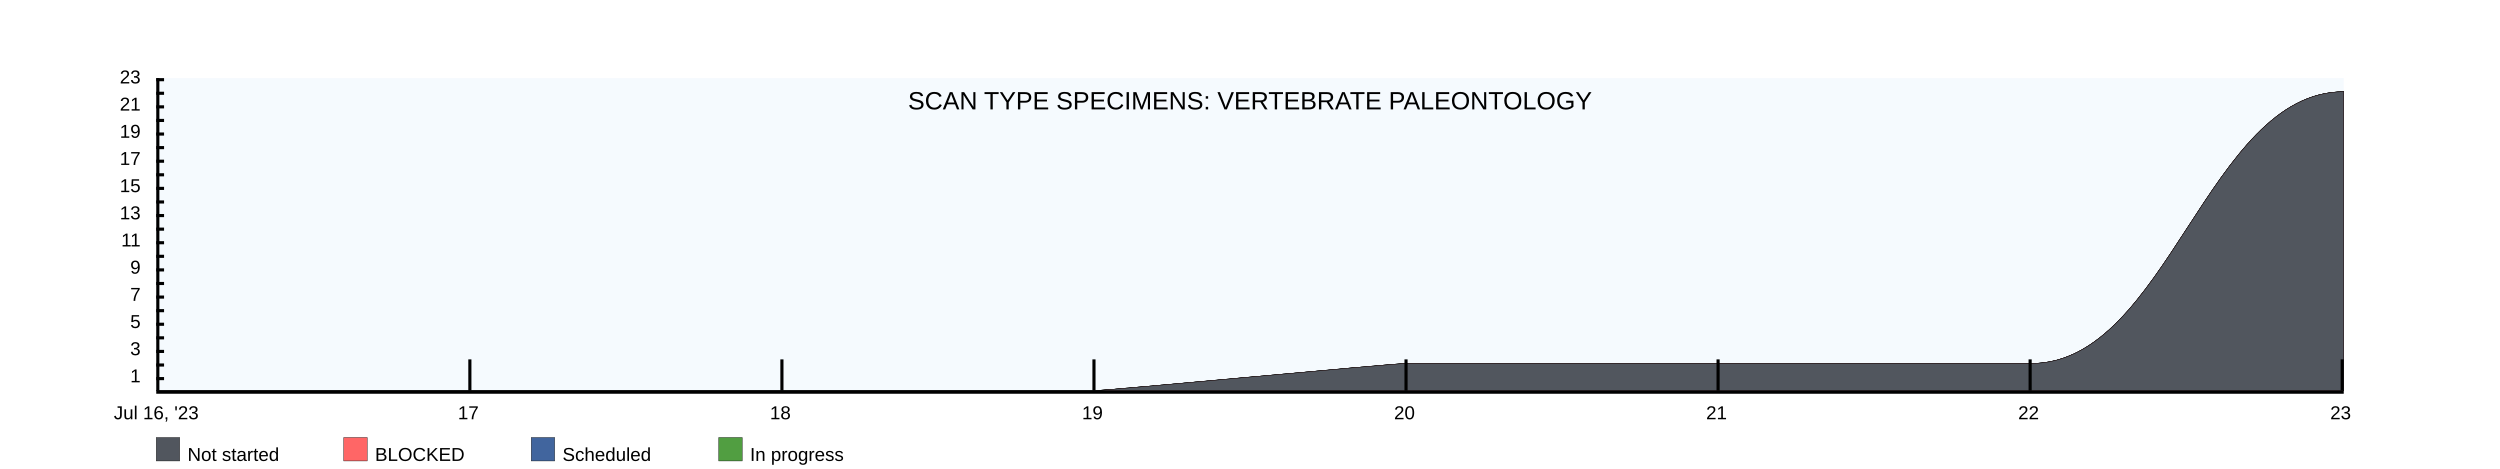
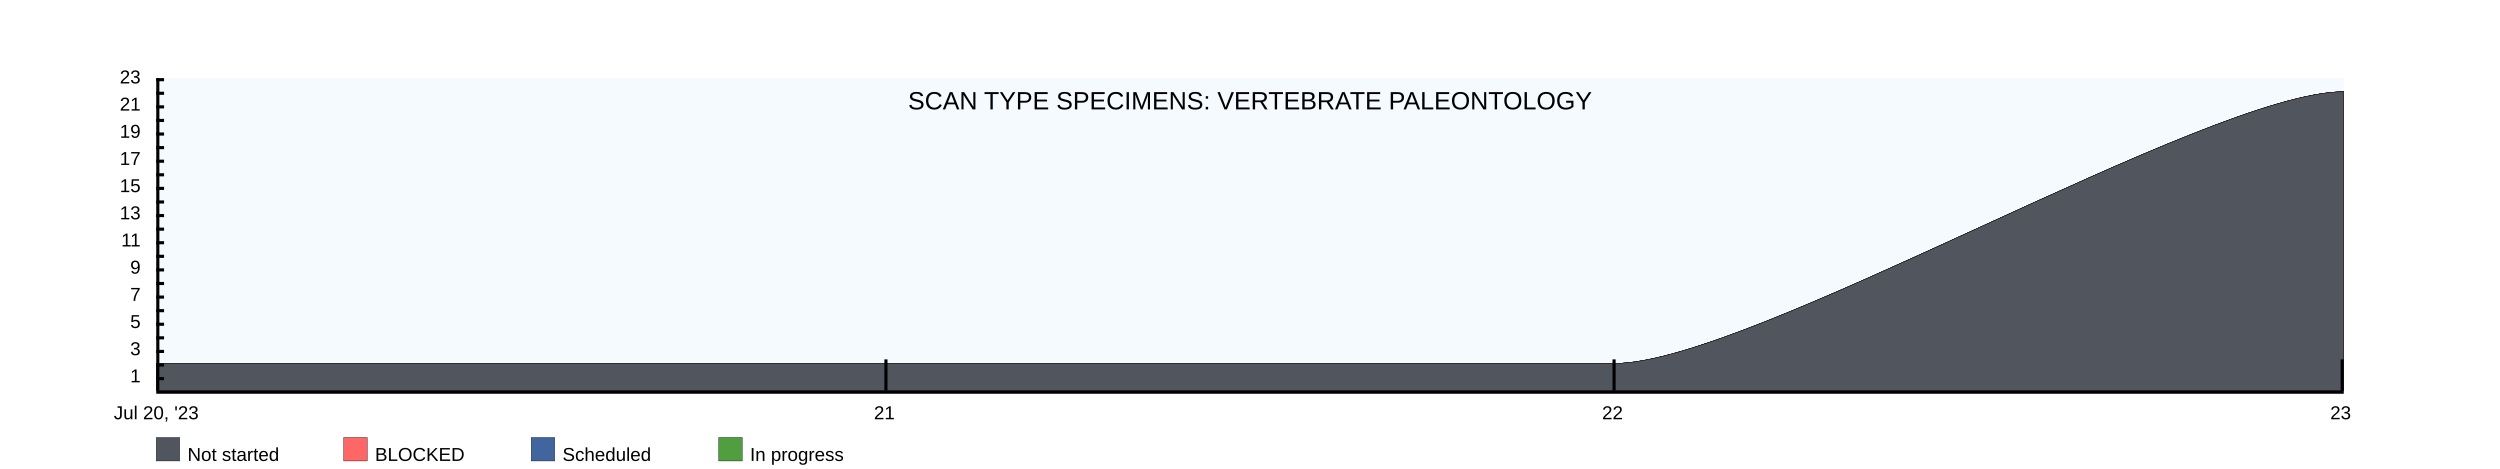
<svg xmlns="http://www.w3.org/2000/svg" width="1600" height="300">
  <rect x="100" y="50" width="1400" height="200" fill="rgba(221, 239, 250, .3)" />
  <clipPath id="theGraph">
    <rect x="100" y="50" width="1400" height="200" fill="black" />
  </clipPath>
  <rect x="100" y="280" width="15" height="15" fill="#51565E" stroke="black" stroke-width="0.25" />
  <text x="120" y="295" font-family="Arial" font-size="12" fill="black">Not started</text>
  <rect x="220" y="280" width="15" height="15" fill="#FF6666" stroke="black" stroke-width="0.25" />
  <text x="240" y="295" font-family="Arial" font-size="12" fill="black">BLOCKED</text>
  <rect x="340" y="280" width="15" height="15" fill="#41659E" stroke="black" stroke-width="0.25" />
  <text x="360" y="295" font-family="Arial" font-size="12" fill="black">Scheduled</text>
  <rect x="460" y="280" width="15" height="15" fill="#519E41" stroke="black" stroke-width="0.25" />
  <text x="480" y="295" font-family="Arial" font-size="12" fill="black">In progress</text>
-   <path d="M 100 250 M 100 250 C 100 250 300 250 300 250 C 300 250 500 250 500 250 C 500 250 700 250 700 250 C 708.696 250 891.304 232.609 900 232.609 C 900 232.609 1100 232.609 1100 232.609 C 1100 232.609 1300 232.609 1300 232.609 C 1386.957 232.609 1413.043 58.696 1500 58.696 C 1500 58.696 1500 250 1500 250 C 1500 250 100 250 100 250 Z" fill="#519E41" stroke="black" stroke-width="0.25" />
-   <path d="M 100 250 M 100 250 C 100 250 300 250 300 250 C 300 250 500 250 500 250 C 500 250 700 250 700 250 C 708.696 250 891.304 232.609 900 232.609 C 900 232.609 1100 232.609 1100 232.609 C 1100 232.609 1300 232.609 1300 232.609 C 1386.957 232.609 1413.043 58.696 1500 58.696 C 1500 58.696 1500 250 1500 250 C 1500 250 100 250 100 250 Z" fill="#41659E" stroke="black" stroke-width="0.25" />
-   <path d="M 100 250 M 100 250 C 100 250 300 250 300 250 C 300 250 500 250 500 250 C 500 250 700 250 700 250 C 708.696 250 891.304 232.609 900 232.609 C 900 232.609 1100 232.609 1100 232.609 C 1100 232.609 1300 232.609 1300 232.609 C 1386.957 232.609 1413.043 58.696 1500 58.696 C 1500 58.696 1500 250 1500 250 C 1500 250 100 250 100 250 Z" fill="#FF6666" stroke="black" stroke-width="0.25" />
-   <path d="M 100 250 M 100 250 C 100 250 300 250 300 250 C 300 250 500 250 500 250 C 500 250 700 250 700 250 C 708.696 250 891.304 232.609 900 232.609 C 900 232.609 1100 232.609 1100 232.609 C 1100 232.609 1300 232.609 1300 232.609 C 1386.957 232.609 1413.043 58.696 1500 58.696 C 1500 58.696 1500 250 1500 250 C 1500 250 100 250 100 250 Z" fill="#51565E" stroke="black" stroke-width="0.25" />
+   <path d="M 100 232.609 M 100 232.609 C 100 232.609 566.667 232.609 566.667 232.609 C 566.667 232.609 1033.333 232.609 1033.333 232.609 C 1120.29 232.609 1413.043 58.696 1500 58.696 C 1500 58.696 1500 250 1500 250 C 1500 250 100 250 100 250 Z" fill="#519E41" stroke="black" stroke-width="0.25" />
+   <path d="M 100 232.609 M 100 232.609 C 100 232.609 566.667 232.609 566.667 232.609 C 566.667 232.609 1033.333 232.609 1033.333 232.609 C 1120.29 232.609 1413.043 58.696 1500 58.696 C 1500 58.696 1500 250 1500 250 C 1500 250 100 250 100 250 Z" fill="#41659E" stroke="black" stroke-width="0.25" />
+   <path d="M 100 232.609 M 100 232.609 C 100 232.609 566.667 232.609 566.667 232.609 C 566.667 232.609 1033.333 232.609 1033.333 232.609 C 1120.29 232.609 1413.043 58.696 1500 58.696 C 1500 58.696 1500 250 1500 250 C 1500 250 100 250 100 250 Z" fill="#FF6666" stroke="black" stroke-width="0.25" />
+   <path d="M 100 232.609 M 100 232.609 C 100 232.609 566.667 232.609 566.667 232.609 C 566.667 232.609 1033.333 232.609 1033.333 232.609 C 1120.29 232.609 1413.043 58.696 1500 58.696 C 1500 58.696 1500 250 1500 250 C 1500 250 100 250 100 250 Z" fill="#51565E" stroke="black" stroke-width="0.25" />
  <text x="800" y="70" font-family="Arial" font-size="16" fill="black" text-anchor="middle" alignment-baseline="middle">SCAN TYPE SPECIMENS: VERTEBRATE PALEONTOLOGY</text>
  <rect x="100" y="250" width="1400" height="2" fill="black" />
  <rect x="100" y="50" width="5" height="2" fill="black" />
  <rect x="100" y="58.696" width="5" height="2" fill="black" />
  <rect x="100" y="67.391" width="5" height="2" fill="black" />
  <rect x="100" y="76.087" width="5" height="2" fill="black" />
  <rect x="100" y="84.783" width="5" height="2" fill="black" />
  <rect x="100" y="93.478" width="5" height="2" fill="black" />
  <rect x="100" y="102.174" width="5" height="2" fill="black" />
  <rect x="100" y="110.87" width="5" height="2" fill="black" />
  <rect x="100" y="119.565" width="5" height="2" fill="black" />
  <rect x="100" y="128.261" width="5" height="2" fill="black" />
  <rect x="100" y="136.957" width="5" height="2" fill="black" />
  <rect x="100" y="145.652" width="5" height="2" fill="black" />
  <rect x="100" y="154.348" width="5" height="2" fill="black" />
  <rect x="100" y="163.043" width="5" height="2" fill="black" />
  <rect x="100" y="171.739" width="5" height="2" fill="black" />
  <rect x="100" y="180.435" width="5" height="2" fill="black" />
  <rect x="100" y="189.13" width="5" height="2" fill="black" />
  <rect x="100" y="197.826" width="5" height="2" fill="black" />
  <rect x="100" y="206.522" width="5" height="2" fill="black" />
  <rect x="100" y="215.217" width="5" height="2" fill="black" />
  <rect x="100" y="223.913" width="5" height="2" fill="black" />
  <rect x="100" y="232.609" width="5" height="2" fill="black" />
  <rect x="100" y="241.304" width="5" height="2" fill="black" />
  <text x="90" y="50" font-family="Arial" font-size="12" fill="black" text-anchor="end" dominant-baseline="middle">23</text>
  <text x="90" y="58.696" font-family="Arial" font-size="12" fill="black" text-anchor="end" dominant-baseline="middle" />
  <text x="90" y="67.391" font-family="Arial" font-size="12" fill="black" text-anchor="end" dominant-baseline="middle">21</text>
  <text x="90" y="76.087" font-family="Arial" font-size="12" fill="black" text-anchor="end" dominant-baseline="middle" />
  <text x="90" y="84.783" font-family="Arial" font-size="12" fill="black" text-anchor="end" dominant-baseline="middle">19</text>
  <text x="90" y="93.478" font-family="Arial" font-size="12" fill="black" text-anchor="end" dominant-baseline="middle" />
  <text x="90" y="102.174" font-family="Arial" font-size="12" fill="black" text-anchor="end" dominant-baseline="middle">17</text>
  <text x="90" y="110.87" font-family="Arial" font-size="12" fill="black" text-anchor="end" dominant-baseline="middle" />
  <text x="90" y="119.565" font-family="Arial" font-size="12" fill="black" text-anchor="end" dominant-baseline="middle">15</text>
  <text x="90" y="128.261" font-family="Arial" font-size="12" fill="black" text-anchor="end" dominant-baseline="middle" />
  <text x="90" y="136.957" font-family="Arial" font-size="12" fill="black" text-anchor="end" dominant-baseline="middle">13</text>
  <text x="90" y="145.652" font-family="Arial" font-size="12" fill="black" text-anchor="end" dominant-baseline="middle" />
  <text x="90" y="154.348" font-family="Arial" font-size="12" fill="black" text-anchor="end" dominant-baseline="middle">11</text>
  <text x="90" y="163.043" font-family="Arial" font-size="12" fill="black" text-anchor="end" dominant-baseline="middle" />
  <text x="90" y="171.739" font-family="Arial" font-size="12" fill="black" text-anchor="end" dominant-baseline="middle">9</text>
  <text x="90" y="180.435" font-family="Arial" font-size="12" fill="black" text-anchor="end" dominant-baseline="middle" />
  <text x="90" y="189.13" font-family="Arial" font-size="12" fill="black" text-anchor="end" dominant-baseline="middle">7</text>
  <text x="90" y="197.826" font-family="Arial" font-size="12" fill="black" text-anchor="end" dominant-baseline="middle" />
  <text x="90" y="206.522" font-family="Arial" font-size="12" fill="black" text-anchor="end" dominant-baseline="middle">5</text>
  <text x="90" y="215.217" font-family="Arial" font-size="12" fill="black" text-anchor="end" dominant-baseline="middle" />
  <text x="90" y="223.913" font-family="Arial" font-size="12" fill="black" text-anchor="end" dominant-baseline="middle">3</text>
  <text x="90" y="232.609" font-family="Arial" font-size="12" fill="black" text-anchor="end" dominant-baseline="middle" />
  <text x="90" y="241.304" font-family="Arial" font-size="12" fill="black" text-anchor="end" dominant-baseline="middle">1</text>
  <text x="90" y="250" font-family="Arial" font-size="12" fill="black" text-anchor="end" dominant-baseline="middle" />
-   <text x="100" y="260" font-family="Arial" fill="black" text-anchor="middle" dominant-baseline="hanging">Jul 16, '23</text>
-   <text x="299.714" y="260" font-family="Arial" fill="black" text-anchor="middle" dominant-baseline="hanging">17</text>
-   <text x="499.429" y="260" font-family="Arial" fill="black" text-anchor="middle" dominant-baseline="hanging">18</text>
-   <text x="699.143" y="260" font-family="Arial" fill="black" text-anchor="middle" dominant-baseline="hanging">19</text>
-   <text x="898.857" y="260" font-family="Arial" fill="black" text-anchor="middle" dominant-baseline="hanging">20</text>
-   <text x="1098.571" y="260" font-family="Arial" fill="black" text-anchor="middle" dominant-baseline="hanging">21</text>
-   <text x="1298.286" y="260" font-family="Arial" fill="black" text-anchor="middle" dominant-baseline="hanging">22</text>
+   <text x="100" y="260" font-family="Arial" fill="black" text-anchor="middle" dominant-baseline="hanging">Jul 20, '23</text>
+   <text x="566" y="260" font-family="Arial" fill="black" text-anchor="middle" dominant-baseline="hanging">21</text>
+   <text x="1032" y="260" font-family="Arial" fill="black" text-anchor="middle" dominant-baseline="hanging">22</text>
  <text x="1498" y="260" font-family="Arial" fill="black" text-anchor="middle" dominant-baseline="hanging">23</text>
  <rect x="100" y="50" width="2" height="200" fill="black" />
-   <rect x="299.714" y="230" width="2" height="20" fill="black" />
-   <rect x="499.429" y="230" width="2" height="20" fill="black" />
-   <rect x="699.143" y="230" width="2" height="20" fill="black" />
-   <rect x="898.857" y="230" width="2" height="20" fill="black" />
-   <rect x="1098.571" y="230" width="2" height="20" fill="black" />
-   <rect x="1298.286" y="230" width="2" height="20" fill="black" />
+   <rect x="566" y="230" width="2" height="20" fill="black" />
+   <rect x="1032" y="230" width="2" height="20" fill="black" />
  <rect x="1498" y="230" width="2" height="20" fill="black" />
</svg>
